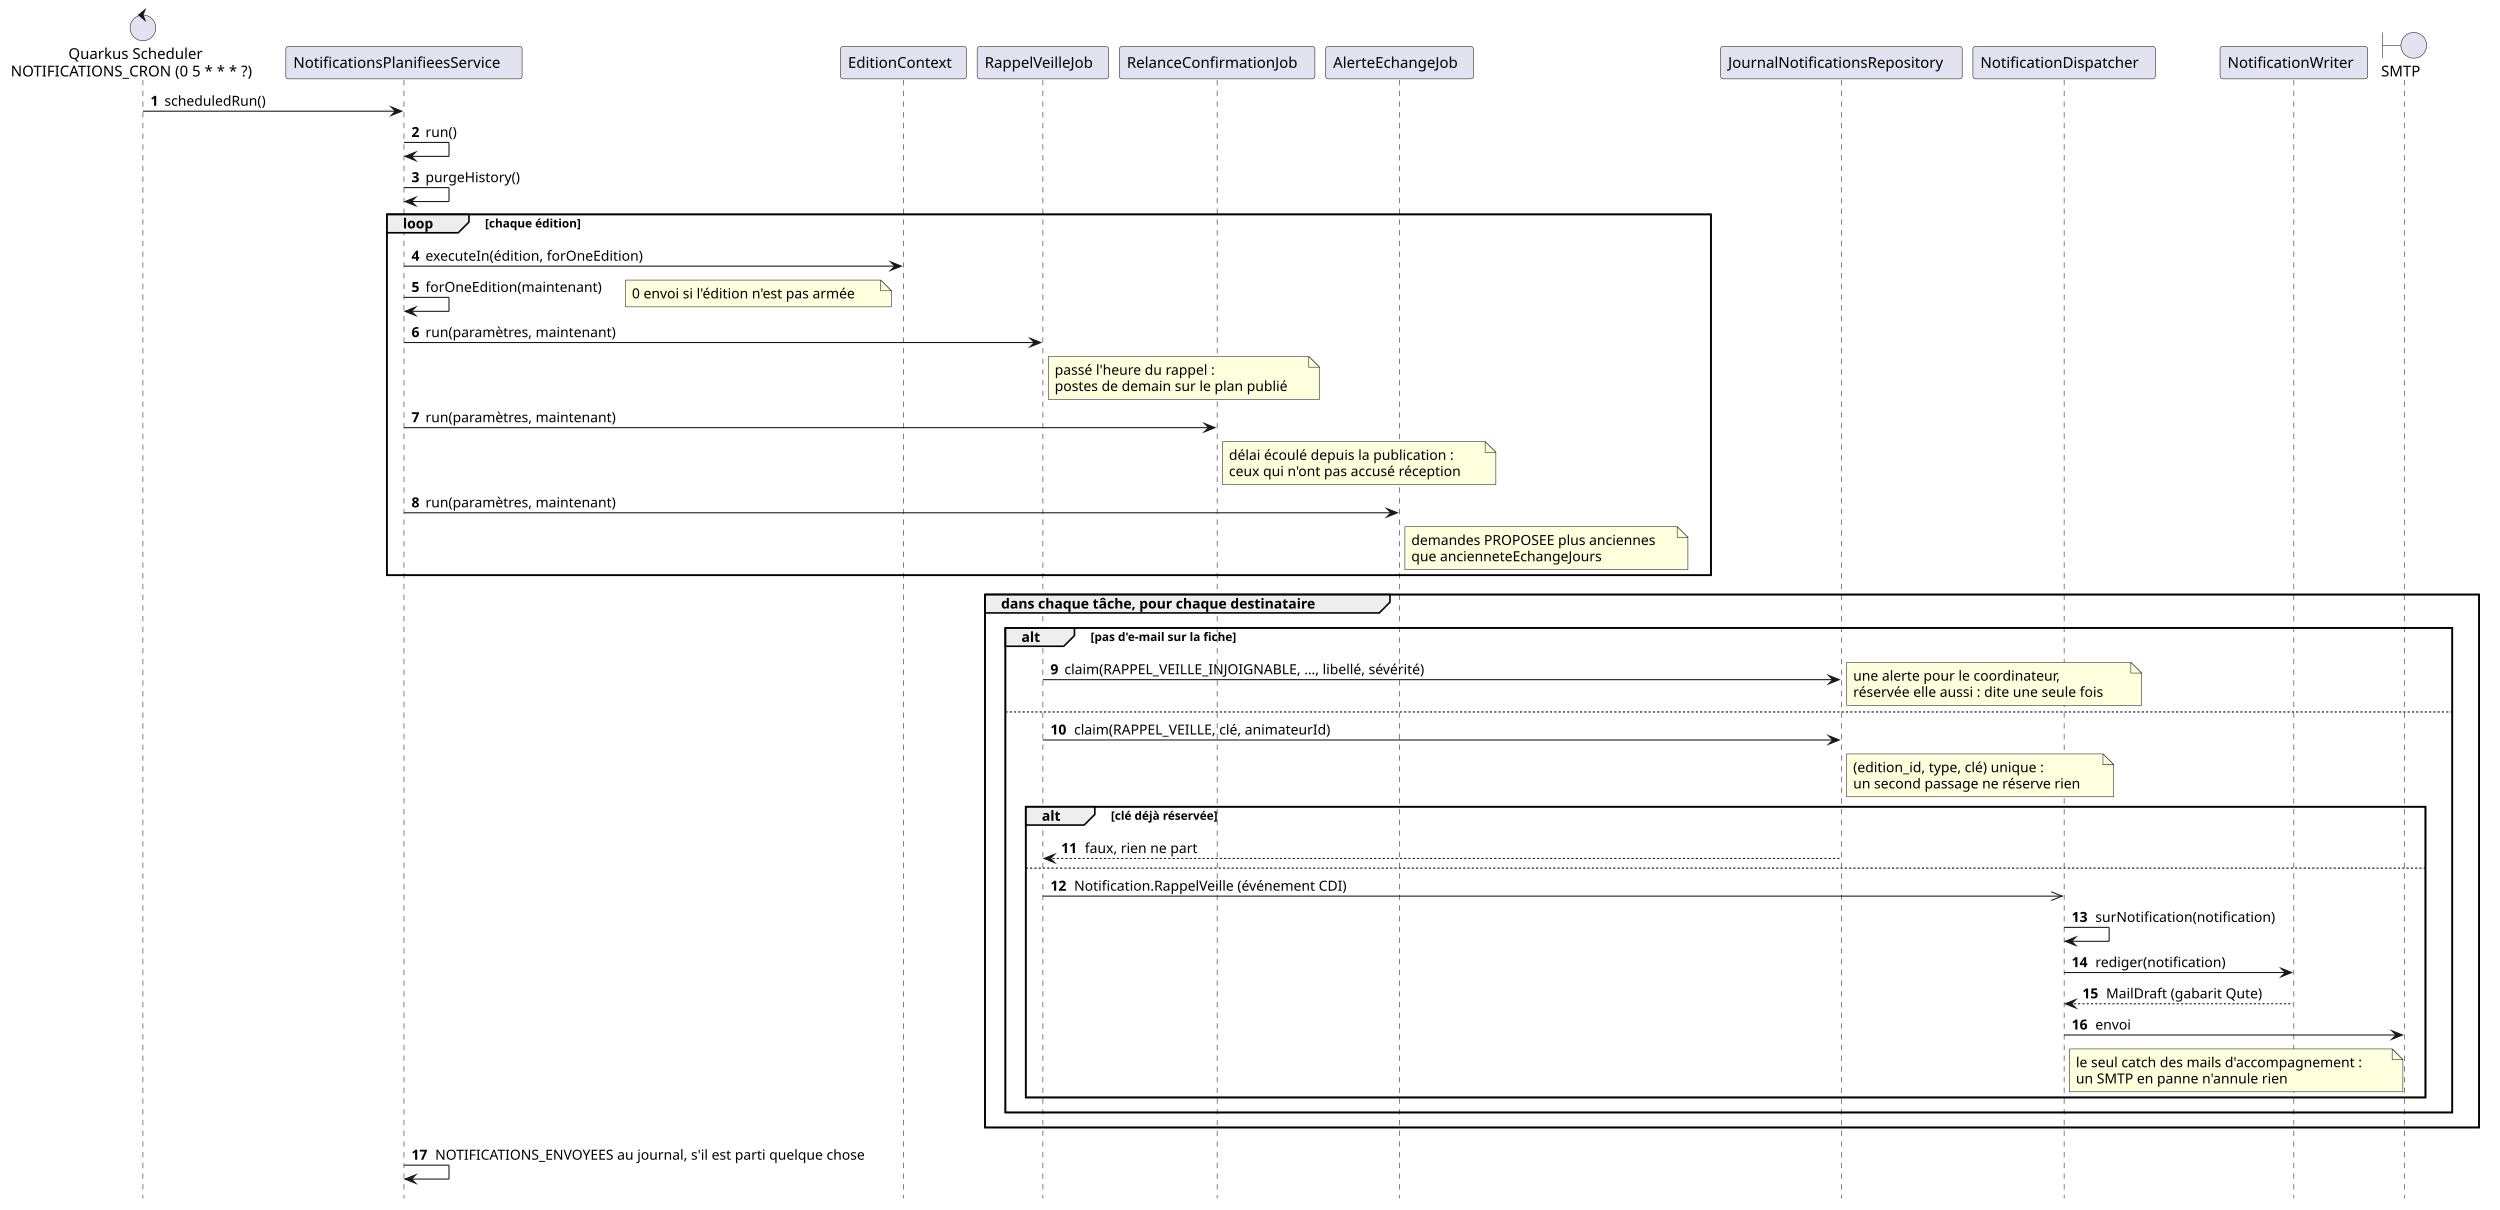
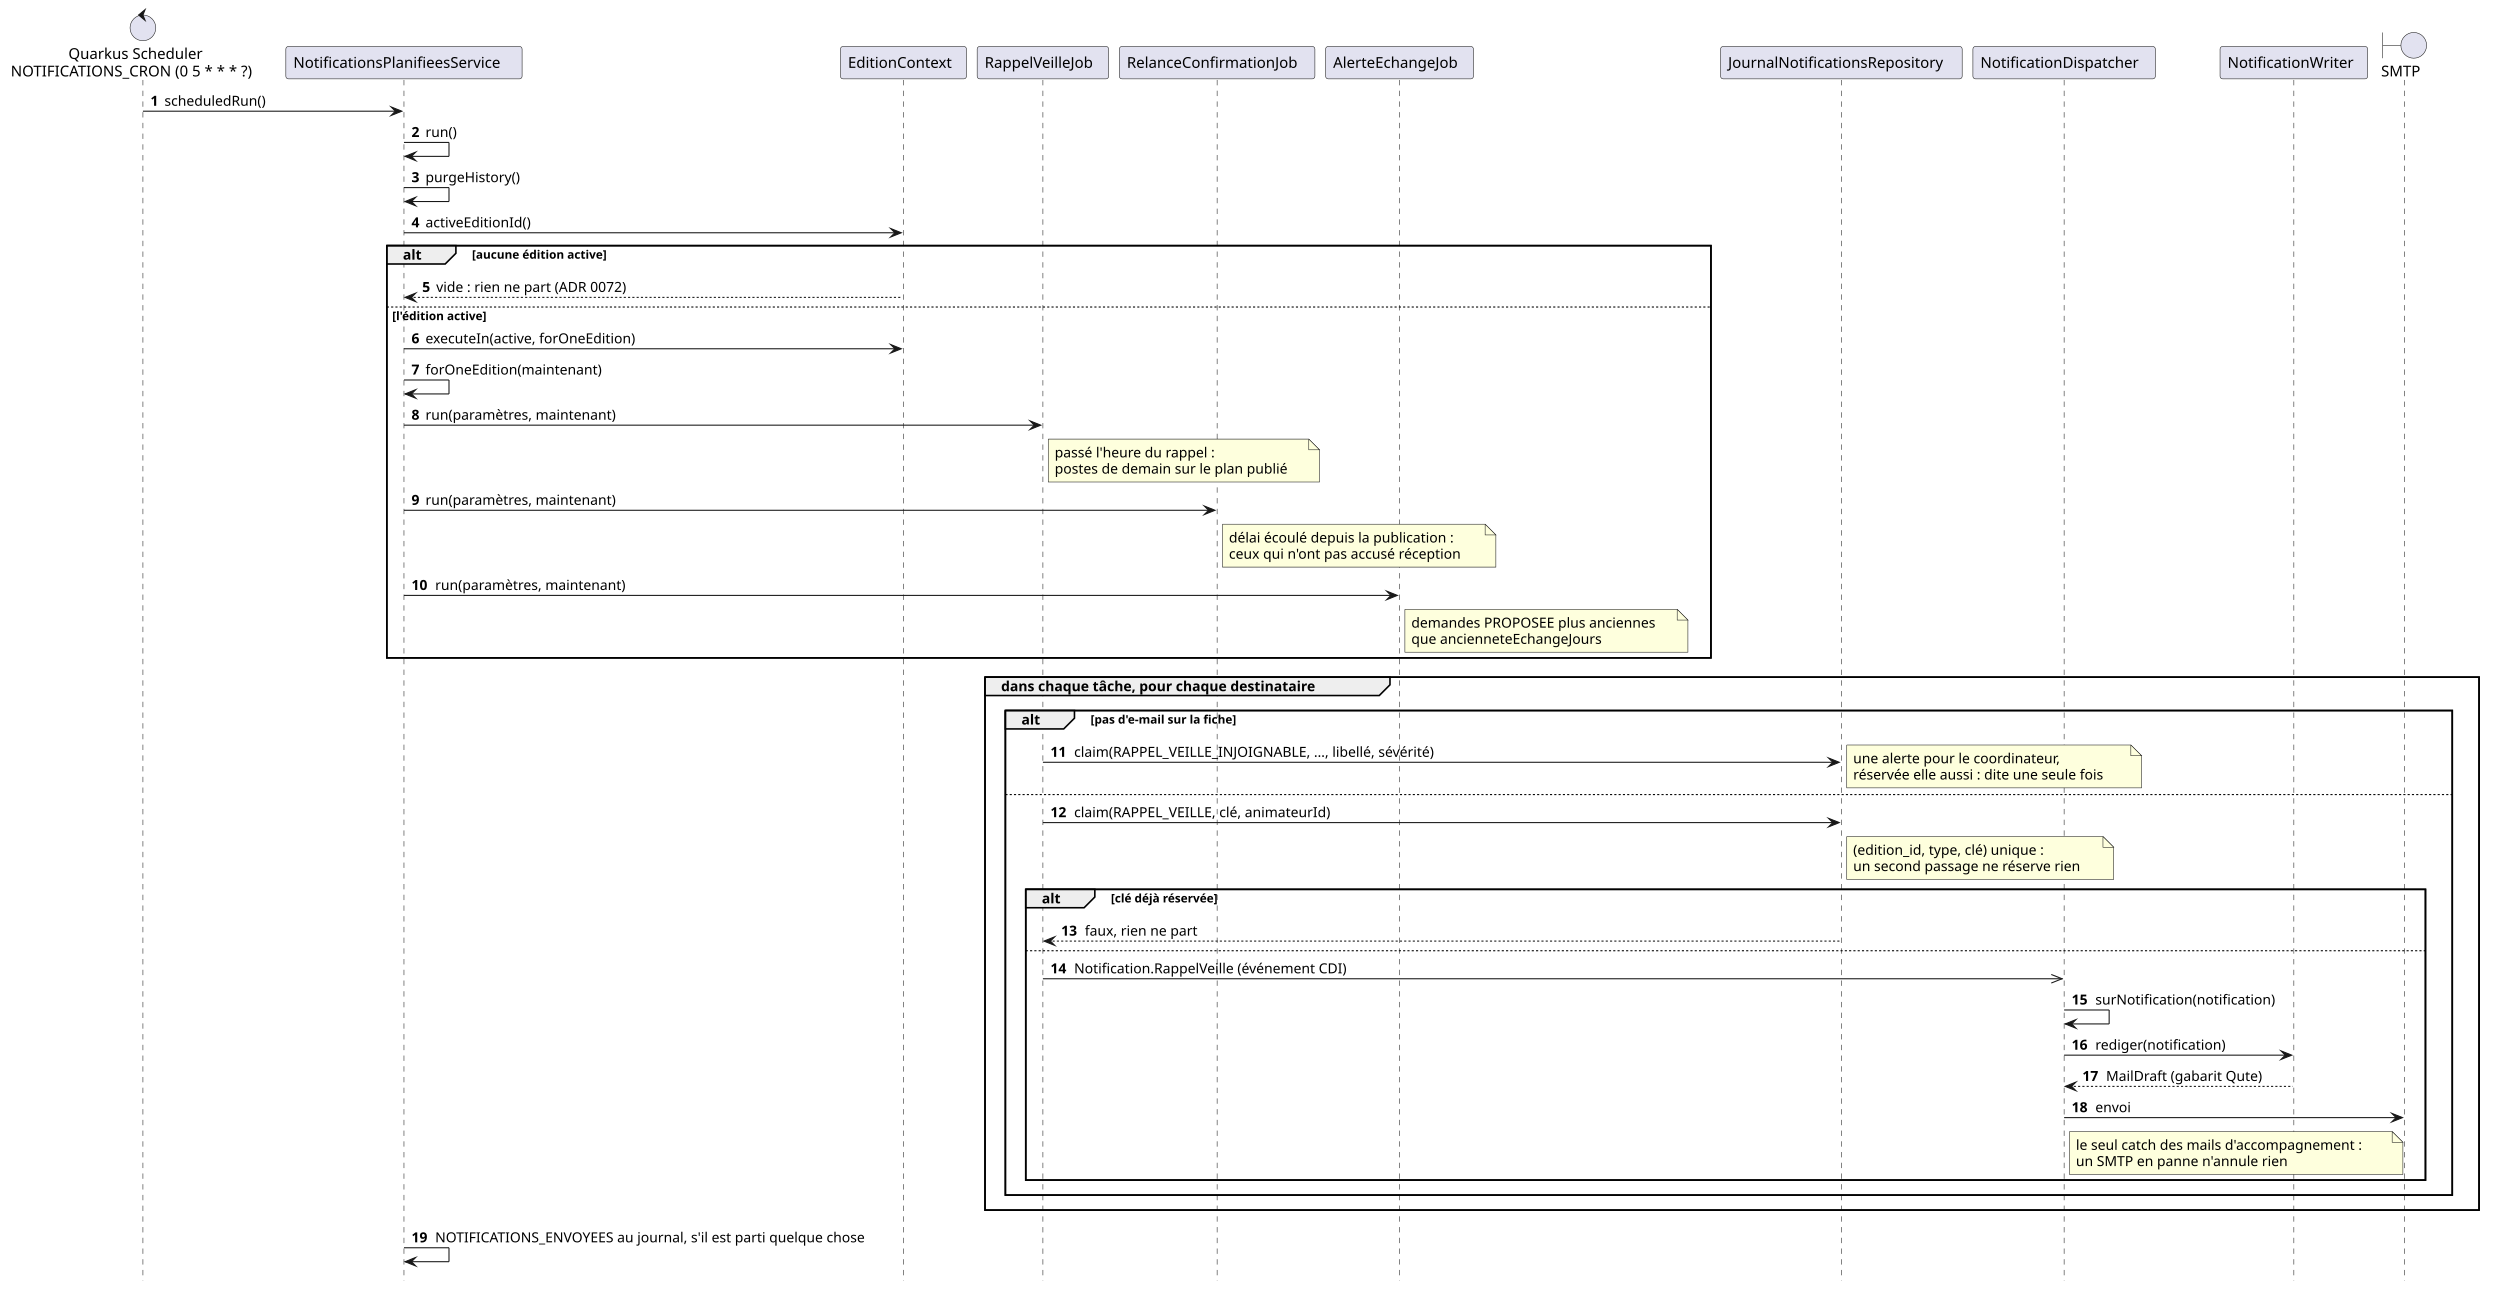
- <svg xmlns="http://www.w3.org/2000/svg" version="1.1" data-diagram-type="SEQUENCE" style="width:2332px;height:1128px;background:#FFFFFF;" width="2332px" height="1128px" viewBox="0 0 2332 1128" zoomAndPan="magnify" preserveAspectRatio="none" contentStyleType="text/css">
+ <svg xmlns="http://www.w3.org/2000/svg" version="1.1" data-diagram-type="SEQUENCE" style="width:2332px;height:1205px;background:#FFFFFF;" width="2332px" height="1205px" viewBox="0 0 2332 1205" zoomAndPan="magnify" preserveAspectRatio="none" contentStyleType="text/css">
  <defs />
  <g font-family="sans-serif" lengthAdjust="spacing">
-     <rect x="360.82" y="199.992" width="1235.142" height="336.594" fill="none" style="stroke:#000;stroke-width:1.5;" />
-     <rect x="918.82" y="554.586" width="1393.659" height="497.125" fill="none" style="stroke:#000;stroke-width:1.5;" />
-     <rect x="937.82" y="585.719" width="1349.659" height="451.992" fill="none" style="stroke:#000;stroke-width:1.5;" />
-     <rect x="956.82" y="752.516" width="1305.659" height="271.195" fill="none" style="stroke:#000;stroke-width:1.5;" />
-     <g>
-       <rect x="129.816" y="74.594" width="8" height="1043.25" fill="#000" fill-opacity="0" />
-       <line x1="133.316" y1="74.594" x2="133.316" y2="1117.844" style="stroke:#181818;stroke-width:0.5;stroke-dasharray:5,5;" />
-     </g>
-     <g>
-       <rect x="373.32" y="74.594" width="8" height="1043.25" fill="#000" fill-opacity="0" />
-       <line x1="376.82" y1="74.594" x2="376.82" y2="1117.844" style="stroke:#181818;stroke-width:0.5;stroke-dasharray:5,5;" />
-     </g>
-     <g>
-       <rect x="839.236" y="74.594" width="8" height="1043.25" fill="#000" fill-opacity="0" />
-       <line x1="842.736" y1="74.594" x2="842.736" y2="1117.844" style="stroke:#181818;stroke-width:0.5;stroke-dasharray:5,5;" />
-     </g>
-     <g>
-       <rect x="969.32" y="74.594" width="8" height="1043.25" fill="#000" fill-opacity="0" />
-       <line x1="972.82" y1="74.594" x2="972.82" y2="1117.844" style="stroke:#181818;stroke-width:0.5;stroke-dasharray:5,5;" />
-     </g>
-     <g>
-       <rect x="1131.836" y="74.594" width="8" height="1043.25" fill="#000" fill-opacity="0" />
-       <line x1="1135.336" y1="74.594" x2="1135.336" y2="1117.844" style="stroke:#181818;stroke-width:0.5;stroke-dasharray:5,5;" />
-     </g>
-     <g>
-       <rect x="1301.979" y="74.594" width="8" height="1043.25" fill="#000" fill-opacity="0" />
-       <line x1="1305.479" y1="74.594" x2="1305.479" y2="1117.844" style="stroke:#181818;stroke-width:0.5;stroke-dasharray:5,5;" />
-     </g>
-     <g>
-       <rect x="1714.142" y="74.594" width="8" height="1043.25" fill="#000" fill-opacity="0" />
-       <line x1="1717.642" y1="74.594" x2="1717.642" y2="1117.844" style="stroke:#181818;stroke-width:0.5;stroke-dasharray:5,5;" />
-     </g>
-     <g>
-       <rect x="1921.916" y="74.594" width="8" height="1043.25" fill="#000" fill-opacity="0" />
-       <line x1="1925.416" y1="74.594" x2="1925.416" y2="1117.844" style="stroke:#181818;stroke-width:0.5;stroke-dasharray:5,5;" />
-     </g>
-     <g>
-       <rect x="2136.205" y="74.594" width="8" height="1043.25" fill="#000" fill-opacity="0" />
-       <line x1="2139.705" y1="74.594" x2="2139.705" y2="1117.844" style="stroke:#181818;stroke-width:0.5;stroke-dasharray:5,5;" />
-     </g>
-     <g>
-       <rect x="2239.542" y="74.594" width="8" height="1043.25" fill="#000" fill-opacity="0" />
-       <line x1="2243.042" y1="74.594" x2="2243.042" y2="1117.844" style="stroke:#181818;stroke-width:0.5;stroke-dasharray:5,5;" />
+     <rect x="360.82" y="229.125" width="1235.142" height="384.531" fill="none" style="stroke:#000;stroke-width:1.5;" />
+     <rect x="918.82" y="631.656" width="1393.659" height="497.125" fill="none" style="stroke:#000;stroke-width:1.5;" />
+     <rect x="937.82" y="662.789" width="1349.659" height="451.992" fill="none" style="stroke:#000;stroke-width:1.5;" />
+     <rect x="956.82" y="829.586" width="1305.659" height="271.195" fill="none" style="stroke:#000;stroke-width:1.5;" />
+     <g>
+       <rect x="129.816" y="74.594" width="8" height="1120.32" fill="#000" fill-opacity="0" />
+       <line x1="133.316" y1="74.594" x2="133.316" y2="1194.914" style="stroke:#181818;stroke-width:0.5;stroke-dasharray:5,5;" />
+     </g>
+     <g>
+       <rect x="373.32" y="74.594" width="8" height="1120.32" fill="#000" fill-opacity="0" />
+       <line x1="376.82" y1="74.594" x2="376.82" y2="1194.914" style="stroke:#181818;stroke-width:0.5;stroke-dasharray:5,5;" />
+     </g>
+     <g>
+       <rect x="839.236" y="74.594" width="8" height="1120.32" fill="#000" fill-opacity="0" />
+       <line x1="842.736" y1="74.594" x2="842.736" y2="1194.914" style="stroke:#181818;stroke-width:0.5;stroke-dasharray:5,5;" />
+     </g>
+     <g>
+       <rect x="969.32" y="74.594" width="8" height="1120.32" fill="#000" fill-opacity="0" />
+       <line x1="972.82" y1="74.594" x2="972.82" y2="1194.914" style="stroke:#181818;stroke-width:0.5;stroke-dasharray:5,5;" />
+     </g>
+     <g>
+       <rect x="1131.836" y="74.594" width="8" height="1120.32" fill="#000" fill-opacity="0" />
+       <line x1="1135.336" y1="74.594" x2="1135.336" y2="1194.914" style="stroke:#181818;stroke-width:0.5;stroke-dasharray:5,5;" />
+     </g>
+     <g>
+       <rect x="1301.979" y="74.594" width="8" height="1120.32" fill="#000" fill-opacity="0" />
+       <line x1="1305.479" y1="74.594" x2="1305.479" y2="1194.914" style="stroke:#181818;stroke-width:0.5;stroke-dasharray:5,5;" />
+     </g>
+     <g>
+       <rect x="1714.142" y="74.594" width="8" height="1120.32" fill="#000" fill-opacity="0" />
+       <line x1="1717.642" y1="74.594" x2="1717.642" y2="1194.914" style="stroke:#181818;stroke-width:0.5;stroke-dasharray:5,5;" />
+     </g>
+     <g>
+       <rect x="1921.916" y="74.594" width="8" height="1120.32" fill="#000" fill-opacity="0" />
+       <line x1="1925.416" y1="74.594" x2="1925.416" y2="1194.914" style="stroke:#181818;stroke-width:0.5;stroke-dasharray:5,5;" />
+     </g>
+     <g>
+       <rect x="2136.205" y="74.594" width="8" height="1120.32" fill="#000" fill-opacity="0" />
+       <line x1="2139.705" y1="74.594" x2="2139.705" y2="1194.914" style="stroke:#181818;stroke-width:0.5;stroke-dasharray:5,5;" />
+     </g>
+     <g>
+       <rect x="2239.542" y="74.594" width="8" height="1120.32" fill="#000" fill-opacity="0" />
+       <line x1="2243.042" y1="74.594" x2="2243.042" y2="1194.914" style="stroke:#181818;stroke-width:0.5;stroke-dasharray:5,5;" />
    </g>
    <text x="63.795" y="54.995" fill="#000" font-size="14" textLength="133.041">Quarkus Scheduler</text>
    <text x="10" y="71.292" fill="#000" font-size="14" textLength="240.632">NOTIFICATIONS_CRON (0 5 * * * ?)</text>
    <ellipse cx="133.316" cy="26" rx="12" ry="12" fill="#E2E2F0" style="stroke:#181818;stroke-width:0.5;" />
    <polygon points="129.316,14,135.316,9,133.316,14,135.316,19,129.316,14" fill="#181818" style="stroke:#181818;stroke-width:1;stroke-linejoin:miter;stroke-miterlimit:10;" />
    <rect x="266.632" y="43.297" width="220.377" height="30.297" fill="#E2E2F0" style="stroke:#181818;stroke-width:0.5;" rx="2.5" ry="2.5" />
    <text x="273.632" y="63.292" fill="#000" font-size="14" textLength="206.377">NotificationsPlanifieesService</text>
    <rect x="783.971" y="43.297" width="117.53" height="30.297" fill="#E2E2F0" style="stroke:#181818;stroke-width:0.5;" rx="2.5" ry="2.5" />
    <text x="790.971" y="63.292" fill="#000" font-size="14" textLength="103.53">EditionContext</text>
    <rect x="911.501" y="43.297" width="122.637" height="30.297" fill="#E2E2F0" style="stroke:#181818;stroke-width:0.5;" rx="2.5" ry="2.5" />
    <text x="918.501" y="63.292" fill="#000" font-size="14" textLength="108.637">RappelVeilleJob</text>
    <rect x="1044.138" y="43.297" width="182.396" height="30.297" fill="#E2E2F0" style="stroke:#181818;stroke-width:0.5;" rx="2.5" ry="2.5" />
    <text x="1051.138" y="63.292" fill="#000" font-size="14" textLength="168.396">RelanceConfirmationJob</text>
    <rect x="1236.535" y="43.297" width="137.888" height="30.297" fill="#E2E2F0" style="stroke:#181818;stroke-width:0.5;" rx="2.5" ry="2.5" />
    <text x="1243.535" y="63.292" fill="#000" font-size="14" textLength="123.888">AlerteEchangeJob</text>
    <rect x="1604.962" y="43.297" width="225.36" height="30.297" fill="#E2E2F0" style="stroke:#181818;stroke-width:0.5;" rx="2.5" ry="2.5" />
    <text x="1611.962" y="63.292" fill="#000" font-size="14" textLength="211.36">JournalNotificationsRepository</text>
    <rect x="1840.322" y="43.297" width="170.188" height="30.297" fill="#E2E2F0" style="stroke:#181818;stroke-width:0.5;" rx="2.5" ry="2.5" />
    <text x="1847.322" y="63.292" fill="#000" font-size="14" textLength="156.188">NotificationDispatcher</text>
    <rect x="2070.867" y="43.297" width="137.676" height="30.297" fill="#E2E2F0" style="stroke:#181818;stroke-width:0.5;" rx="2.5" ry="2.5" />
    <text x="2077.867" y="63.292" fill="#000" font-size="14" textLength="123.676">NotificationWriter</text>
    <text x="2221.063" y="71.292" fill="#000" font-size="14" textLength="37.96">SMTP</text>
    <path d="M2222.542,30.297 L2222.542,54.297 M2222.542,42.297 L2239.542,42.297" style="stroke:#181818;stroke-width:0.5;" fill="none" />
    <ellipse cx="2251.542" cy="42.297" rx="12" ry="12" fill="#E2E2F0" style="stroke:#181818;stroke-width:0.5;" />
    <polygon points="364.82,99.727,374.82,103.727,364.82,107.727,368.82,103.727" fill="#181818" style="stroke:#181818;stroke-width:1;stroke-linejoin:miter;stroke-miterlimit:10;" />
    <line x1="133.316" y1="103.727" x2="370.82" y2="103.727" style="stroke:#181818;stroke-width:1;" />
    <text x="140.316" y="98.661" fill="#000" font-size="13" font-weight="700">1</text>
    <text x="153.361" y="98.661" fill="#000" font-size="13" textLength="102.166">scheduledRun()</text>
    <line x1="376.82" y1="132.859" x2="418.82" y2="132.859" style="stroke:#181818;stroke-width:1;" />
    <line x1="418.82" y1="132.859" x2="418.82" y2="145.859" style="stroke:#181818;stroke-width:1;" />
    <line x1="377.82" y1="145.859" x2="418.82" y2="145.859" style="stroke:#181818;stroke-width:1;" />
    <polygon points="387.82,141.859,377.82,145.859,387.82,149.859,383.82,145.859" fill="#181818" style="stroke:#181818;stroke-width:1;stroke-linejoin:miter;stroke-miterlimit:10;" />
    <text x="383.82" y="127.793" fill="#000" font-size="13" font-weight="700">2</text>
    <text x="396.866" y="127.793" fill="#000" font-size="13" textLength="31.967">run()</text>
    <line x1="376.82" y1="174.992" x2="418.82" y2="174.992" style="stroke:#181818;stroke-width:1;" />
    <line x1="418.82" y1="174.992" x2="418.82" y2="187.992" style="stroke:#181818;stroke-width:1;" />
    <line x1="377.82" y1="187.992" x2="418.82" y2="187.992" style="stroke:#181818;stroke-width:1;" />
    <polygon points="387.82,183.992,377.82,187.992,387.82,191.992,383.82,187.992" fill="#181818" style="stroke:#181818;stroke-width:1;stroke-linejoin:miter;stroke-miterlimit:10;" />
    <text x="383.82" y="169.926" fill="#000" font-size="13" font-weight="700">3</text>
    <text x="396.866" y="169.926" fill="#000" font-size="13" textLength="94.479">purgeHistory()</text>
-     <path d="M360.82,199.992 L437.444,199.992 L437.444,207.125 L427.444,217.125 L360.82,217.125 L360.82,199.992" style="stroke:#000;stroke-width:1.5;" fill="#EEE" />
-     <rect x="360.82" y="199.992" width="1235.142" height="336.594" fill="none" style="stroke:#000;stroke-width:1.5;" />
-     <text x="375.82" y="213.059" fill="#000" font-size="13" textLength="31.624" font-weight="700">loop</text>
-     <text x="452.444" y="212.203" fill="#000" font-size="11" textLength="102.346" font-weight="700">[chaque édition]</text>
-     <polygon points="830.736,244.258,840.736,248.258,830.736,252.258,834.736,248.258" fill="#181818" style="stroke:#181818;stroke-width:1;stroke-linejoin:miter;stroke-miterlimit:10;" />
-     <line x1="376.82" y1="248.258" x2="836.736" y2="248.258" style="stroke:#181818;stroke-width:1;" />
-     <text x="383.82" y="243.192" fill="#000" font-size="13" font-weight="700">4</text>
-     <text x="396.866" y="243.192" fill="#000" font-size="13" textLength="216.741">executeIn(édition, forOneEdition)</text>
-     <line x1="376.82" y1="277.391" x2="418.82" y2="277.391" style="stroke:#181818;stroke-width:1;" />
-     <line x1="418.82" y1="277.391" x2="418.82" y2="290.391" style="stroke:#181818;stroke-width:1;" />
-     <line x1="377.82" y1="290.391" x2="418.82" y2="290.391" style="stroke:#181818;stroke-width:1;" />
-     <polygon points="387.82,286.391,377.82,290.391,387.82,294.391,383.82,290.391" fill="#181818" style="stroke:#181818;stroke-width:1;stroke-linejoin:miter;stroke-miterlimit:10;" />
-     <text x="383.82" y="272.325" fill="#000" font-size="13" font-weight="700">5</text>
-     <text x="396.866" y="272.325" fill="#000" font-size="13" textLength="174.586">forOneEdition(maintenant)</text>
-     <path d="M583.452,261.258 L583.452,286.258 L831.452,286.258 L831.452,271.258 L821.452,261.258 L583.452,261.258" style="stroke:#181818;stroke-width:0.5;" fill="#FEFFDD" />
-     <path d="M821.452,261.258 L821.452,271.258 L831.452,271.258 L821.452,261.258" style="stroke:#181818;stroke-width:0.5;" fill="#FEFFDD" />
-     <text x="589.452" y="278.325" fill="#000" font-size="13" textLength="227.538">0 envoi si l'édition n'est pas armée</text>
-     <polygon points="960.82,315.523,970.82,319.523,960.82,323.523,964.82,319.523" fill="#181818" style="stroke:#181818;stroke-width:1;stroke-linejoin:miter;stroke-miterlimit:10;" />
-     <line x1="376.82" y1="319.523" x2="966.82" y2="319.523" style="stroke:#181818;stroke-width:1;" />
-     <text x="383.82" y="314.458" fill="#000" font-size="13" font-weight="700">6</text>
-     <text x="396.866" y="314.458" fill="#000" font-size="13" textLength="190.753">run(paramètres, maintenant)</text>
-     <path d="M977.82,332.523 L977.82,372.523 L1230.82,372.523 L1230.82,342.523 L1220.82,332.523 L977.82,332.523" style="stroke:#181818;stroke-width:0.5;" fill="#FEFFDD" />
-     <path d="M1220.82,332.523 L1220.82,342.523 L1230.82,342.523 L1220.82,332.523" style="stroke:#181818;stroke-width:0.5;" fill="#FEFFDD" />
-     <text x="983.82" y="349.59" fill="#000" font-size="13" textLength="161.592">passé l'heure du rappel :</text>
-     <text x="983.82" y="364.723" fill="#000" font-size="13" textLength="232.623">postes de demain sur le plan publié</text>
-     <polygon points="1123.336,394.922,1133.336,398.922,1123.336,402.922,1127.336,398.922" fill="#181818" style="stroke:#181818;stroke-width:1;stroke-linejoin:miter;stroke-miterlimit:10;" />
-     <line x1="376.82" y1="398.922" x2="1129.336" y2="398.922" style="stroke:#181818;stroke-width:1;" />
-     <text x="383.82" y="393.856" fill="#000" font-size="13" font-weight="700">7</text>
-     <text x="396.866" y="393.856" fill="#000" font-size="13" textLength="190.753">run(paramètres, maintenant)</text>
-     <path d="M1140.336,411.922 L1140.336,451.922 L1395.336,451.922 L1395.336,421.922 L1385.336,411.922 L1140.336,411.922" style="stroke:#181818;stroke-width:0.5;" fill="#FEFFDD" />
-     <path d="M1385.336,411.922 L1385.336,421.922 L1395.336,421.922 L1385.336,411.922" style="stroke:#181818;stroke-width:0.5;" fill="#FEFFDD" />
-     <text x="1146.336" y="428.989" fill="#000" font-size="13" textLength="226.116">délai écoulé depuis la publication :</text>
-     <text x="1146.336" y="444.122" fill="#000" font-size="13" textLength="234.851">ceux qui n'ont pas accusé réception</text>
-     <polygon points="1293.479,474.32,1303.479,478.32,1293.479,482.32,1297.479,478.32" fill="#181818" style="stroke:#181818;stroke-width:1;stroke-linejoin:miter;stroke-miterlimit:10;" />
-     <line x1="376.82" y1="478.32" x2="1299.479" y2="478.32" style="stroke:#181818;stroke-width:1;" />
-     <text x="383.82" y="473.254" fill="#000" font-size="13" font-weight="700">8</text>
-     <text x="396.866" y="473.254" fill="#000" font-size="13" textLength="190.753">run(paramètres, maintenant)</text>
-     <path d="M1310.479,491.32 L1310.479,531.32 L1574.479,531.32 L1574.479,501.32 L1564.479,491.32 L1310.479,491.32" style="stroke:#181818;stroke-width:0.5;" fill="#FEFFDD" />
-     <path d="M1564.479,491.32 L1564.479,501.32 L1574.479,501.32 L1564.479,491.32" style="stroke:#181818;stroke-width:0.5;" fill="#FEFFDD" />
-     <text x="1316.479" y="508.387" fill="#000" font-size="13" textLength="243.483">demandes PROPOSEE plus anciennes</text>
-     <text x="1316.479" y="523.52" fill="#000" font-size="13" textLength="189.357">que ancienneteEchangeJours</text>
-     <path d="M918.82,554.586 L1296.577,554.586 L1296.577,561.719 L1286.577,571.719 L918.82,571.719 L918.82,554.586" style="stroke:#000;stroke-width:1.5;" fill="#EEE" />
-     <rect x="918.82" y="554.586" width="1393.659" height="497.125" fill="none" style="stroke:#000;stroke-width:1.5;" />
-     <text x="933.82" y="567.653" fill="#000" font-size="13" textLength="332.757" font-weight="700">dans chaque tâche, pour chaque destinataire</text>
-     <path d="M937.82,585.719 L1002.263,585.719 L1002.263,592.852 L992.263,602.852 L937.82,602.852 L937.82,585.719" style="stroke:#000;stroke-width:1.5;" fill="#EEE" />
-     <rect x="937.82" y="585.719" width="1349.659" height="451.992" fill="none" style="stroke:#000;stroke-width:1.5;" />
-     <text x="952.82" y="598.786" fill="#000" font-size="13" textLength="19.443" font-weight="700">alt</text>
-     <text x="1017.263" y="597.929" fill="#000" font-size="11" textLength="158.275" font-weight="700">[pas d'e-mail sur la fiche]</text>
-     <polygon points="1705.642,629.984,1715.642,633.984,1705.642,637.984,1709.642,633.984" fill="#181818" style="stroke:#181818;stroke-width:1;stroke-linejoin:miter;stroke-miterlimit:10;" />
-     <line x1="972.82" y1="633.984" x2="1711.642" y2="633.984" style="stroke:#181818;stroke-width:1;" />
-     <text x="979.82" y="628.918" fill="#000" font-size="13" font-weight="700">9</text>
-     <text x="992.865" y="628.918" fill="#000" font-size="13" textLength="364.375">claim(RAPPEL_VEILLE_INJOIGNABLE, …, libellé, sévérité)</text>
-     <path d="M1722.642,617.852 L1722.642,657.852 L1997.642,657.852 L1997.642,627.852 L1987.642,617.852 L1722.642,617.852" style="stroke:#181818;stroke-width:0.5;" fill="#FEFFDD" />
-     <path d="M1987.642,617.852 L1987.642,627.852 L1997.642,627.852 L1987.642,617.852" style="stroke:#181818;stroke-width:0.5;" fill="#FEFFDD" />
-     <text x="1728.642" y="634.918" fill="#000" font-size="13" textLength="207.702">une alerte pour le coordinateur,</text>
-     <text x="1728.642" y="650.051" fill="#000" font-size="13" textLength="254.008">réservée elle aussi : dite une seule fois</text>
-     <line x1="937.82" y1="664.117" x2="2287.479" y2="664.117" style="stroke:#000;stroke-width:1;stroke-dasharray:2,2;" />
-     <polygon points="1705.642,686.25,1715.642,690.25,1705.642,694.25,1709.642,690.25" fill="#181818" style="stroke:#181818;stroke-width:1;stroke-linejoin:miter;stroke-miterlimit:10;" />
-     <line x1="972.82" y1="690.25" x2="1711.642" y2="690.25" style="stroke:#181818;stroke-width:1;" />
-     <text x="979.82" y="685.184" fill="#000" font-size="13" textLength="18.091" font-weight="700">10</text>
-     <text x="1001.911" y="685.184" fill="#000" font-size="13" textLength="258.845">claim(RAPPEL_VEILLE, clé, animateurId)</text>
-     <path d="M1722.642,703.25 L1722.642,743.25 L1971.642,743.25 L1971.642,713.25 L1961.642,703.25 L1722.642,703.25" style="stroke:#181818;stroke-width:0.5;" fill="#FEFFDD" />
-     <path d="M1961.642,703.25 L1961.642,713.25 L1971.642,713.25 L1961.642,703.25" style="stroke:#181818;stroke-width:0.5;" fill="#FEFFDD" />
-     <text x="1728.642" y="720.317" fill="#000" font-size="13" textLength="194.822">(edition_id, type, clé) unique :</text>
-     <text x="1728.642" y="735.45" fill="#000" font-size="13" textLength="228.065">un second passage ne réserve rien</text>
-     <path d="M956.82,752.516 L1021.263,752.516 L1021.263,759.648 L1011.263,769.648 L956.82,769.648 L956.82,752.516" style="stroke:#000;stroke-width:1.5;" fill="#EEE" />
-     <rect x="956.82" y="752.516" width="1305.659" height="271.195" fill="none" style="stroke:#000;stroke-width:1.5;" />
-     <text x="971.82" y="765.583" fill="#000" font-size="13" textLength="19.443" font-weight="700">alt</text>
-     <text x="1036.263" y="764.726" fill="#000" font-size="11" textLength="116.402" font-weight="700">[clé déjà réservée]</text>
-     <polygon points="983.82,796.781,973.82,800.781,983.82,804.781,979.82,800.781" fill="#181818" style="stroke:#181818;stroke-width:1;stroke-linejoin:miter;stroke-miterlimit:10;" />
-     <line x1="977.82" y1="800.781" x2="1716.642" y2="800.781" style="stroke:#181818;stroke-width:1;stroke-dasharray:2,2;" />
-     <text x="989.82" y="795.715" fill="#000" font-size="13" textLength="18.091" font-weight="700">11</text>
-     <text x="1011.911" y="795.715" fill="#000" font-size="13" textLength="113.096">faux, rien ne part</text>
-     <line x1="956.82" y1="809.781" x2="2262.479" y2="809.781" style="stroke:#000;stroke-width:1;stroke-dasharray:2,2;" />
-     <line x1="1923.416" y1="835.914" x2="1913.416" y2="831.914" style="stroke:#181818;stroke-width:1;" />
-     <line x1="1923.416" y1="835.914" x2="1913.416" y2="839.914" style="stroke:#181818;stroke-width:1;" />
-     <line x1="972.82" y1="835.914" x2="1924.416" y2="835.914" style="stroke:#181818;stroke-width:1;" />
-     <text x="979.82" y="830.848" fill="#000" font-size="13" textLength="18.091" font-weight="700">12</text>
-     <text x="1001.911" y="830.848" fill="#000" font-size="13" textLength="274.815">Notification.RappelVeille (événement CDI)</text>
-     <line x1="1925.416" y1="865.047" x2="1967.416" y2="865.047" style="stroke:#181818;stroke-width:1;" />
-     <line x1="1967.416" y1="865.047" x2="1967.416" y2="878.047" style="stroke:#181818;stroke-width:1;" />
-     <line x1="1926.416" y1="878.047" x2="1967.416" y2="878.047" style="stroke:#181818;stroke-width:1;" />
-     <polygon points="1936.416,874.047,1926.416,878.047,1936.416,882.047,1932.416,878.047" fill="#181818" style="stroke:#181818;stroke-width:1;stroke-linejoin:miter;stroke-miterlimit:10;" />
-     <text x="1932.416" y="859.981" fill="#000" font-size="13" textLength="18.091" font-weight="700">13</text>
-     <text x="1954.507" y="859.981" fill="#000" font-size="13" textLength="178.198">surNotification(notification)</text>
-     <polygon points="2127.705,903.18,2137.705,907.18,2127.705,911.18,2131.705,907.18" fill="#181818" style="stroke:#181818;stroke-width:1;stroke-linejoin:miter;stroke-miterlimit:10;" />
-     <line x1="1925.416" y1="907.18" x2="2133.705" y2="907.18" style="stroke:#181818;stroke-width:1;" />
-     <text x="1932.416" y="902.114" fill="#000" font-size="13" textLength="18.091" font-weight="700">14</text>
-     <text x="1954.507" y="902.114" fill="#000" font-size="13" textLength="130.051">rediger(notification)</text>
-     <polygon points="1936.416,932.313,1926.416,936.313,1936.416,940.313,1932.416,936.313" fill="#181818" style="stroke:#181818;stroke-width:1;stroke-linejoin:miter;stroke-miterlimit:10;" />
-     <line x1="1930.416" y1="936.313" x2="2138.705" y2="936.313" style="stroke:#181818;stroke-width:1;stroke-dasharray:2,2;" />
-     <text x="1942.416" y="931.247" fill="#000" font-size="13" textLength="18.091" font-weight="700">15</text>
-     <text x="1964.507" y="931.247" fill="#000" font-size="13" textLength="155.867">MailDraft (gabarit Qute)</text>
-     <polygon points="2231.042,961.445,2241.042,965.445,2231.042,969.445,2235.042,965.445" fill="#181818" style="stroke:#181818;stroke-width:1;stroke-linejoin:miter;stroke-miterlimit:10;" />
-     <line x1="1925.416" y1="965.445" x2="2237.042" y2="965.445" style="stroke:#181818;stroke-width:1;" />
-     <text x="1932.416" y="960.379" fill="#000" font-size="13" textLength="18.091" font-weight="700">16</text>
-     <text x="1954.507" y="960.379" fill="#000" font-size="13" textLength="35.496">envoi</text>
-     <path d="M1930.416,978.445 L1930.416,1018.445 L2241.416,1018.445 L2241.416,988.445 L2231.416,978.445 L1930.416,978.445" style="stroke:#181818;stroke-width:0.5;" fill="#FEFFDD" />
-     <path d="M2231.416,978.445 L2231.416,988.445 L2241.416,988.445 L2231.416,978.445" style="stroke:#181818;stroke-width:0.5;" fill="#FEFFDD" />
-     <text x="1936.416" y="995.512" fill="#000" font-size="13" textLength="290.063">le seul catch des mails d'accompagnement :</text>
-     <text x="1936.416" y="1010.645" fill="#000" font-size="13" textLength="210.622">un SMTP en panne n'annule rien</text>
-     <line x1="376.82" y1="1086.844" x2="418.82" y2="1086.844" style="stroke:#181818;stroke-width:1;" />
-     <line x1="418.82" y1="1086.844" x2="418.82" y2="1099.844" style="stroke:#181818;stroke-width:1;" />
-     <line x1="377.82" y1="1099.844" x2="418.82" y2="1099.844" style="stroke:#181818;stroke-width:1;" />
-     <polygon points="387.82,1095.844,377.82,1099.844,387.82,1103.844,383.82,1099.844" fill="#181818" style="stroke:#181818;stroke-width:1;stroke-linejoin:miter;stroke-miterlimit:10;" />
-     <text x="383.82" y="1081.778" fill="#000" font-size="13" textLength="18.091" font-weight="700">17</text>
-     <text x="405.911" y="1081.778" fill="#000" font-size="13" textLength="429.825">NOTIFICATIONS_ENVOYEES au journal, s'il est parti quelque chose</text>
+     <polygon points="830.736,213.125,840.736,217.125,830.736,221.125,834.736,217.125" fill="#181818" style="stroke:#181818;stroke-width:1;stroke-linejoin:miter;stroke-miterlimit:10;" />
+     <line x1="376.82" y1="217.125" x2="836.736" y2="217.125" style="stroke:#181818;stroke-width:1;" />
+     <text x="383.82" y="212.059" fill="#000" font-size="13" font-weight="700">4</text>
+     <text x="396.866" y="212.059" fill="#000" font-size="13" textLength="106.723">activeEditionId()</text>
+     <path d="M360.82,229.125 L425.263,229.125 L425.263,236.258 L415.263,246.258 L360.82,246.258 L360.82,229.125" style="stroke:#000;stroke-width:1.5;" fill="#EEE" />
+     <rect x="360.82" y="229.125" width="1235.142" height="384.531" fill="none" style="stroke:#000;stroke-width:1.5;" />
+     <text x="375.82" y="242.192" fill="#000" font-size="13" textLength="19.443" font-weight="700">alt</text>
+     <text x="440.263" y="241.335" fill="#000" font-size="11" textLength="143.736" font-weight="700">[aucune édition active]</text>
+     <polygon points="387.82,273.391,377.82,277.391,387.82,281.391,383.82,277.391" fill="#181818" style="stroke:#181818;stroke-width:1;stroke-linejoin:miter;stroke-miterlimit:10;" />
+     <line x1="381.82" y1="277.391" x2="841.736" y2="277.391" style="stroke:#181818;stroke-width:1;stroke-dasharray:2,2;" />
+     <text x="393.82" y="272.325" fill="#000" font-size="13" font-weight="700">5</text>
+     <text x="406.866" y="272.325" fill="#000" font-size="13" textLength="195.984">vide : rien ne part (ADR 0072)</text>
+     <line x1="360.82" y1="286.391" x2="1595.962" y2="286.391" style="stroke:#000;stroke-width:1;stroke-dasharray:2,2;" />
+     <text x="365.82" y="298.601" fill="#000" font-size="11" textLength="102.147" font-weight="700">[l'édition active]</text>
+     <polygon points="830.736,321.328,840.736,325.328,830.736,329.328,834.736,325.328" fill="#181818" style="stroke:#181818;stroke-width:1;stroke-linejoin:miter;stroke-miterlimit:10;" />
+     <line x1="376.82" y1="325.328" x2="836.736" y2="325.328" style="stroke:#181818;stroke-width:1;" />
+     <text x="383.82" y="320.262" fill="#000" font-size="13" font-weight="700">6</text>
+     <text x="396.866" y="320.262" fill="#000" font-size="13" textLength="211.491">executeIn(active, forOneEdition)</text>
+     <line x1="376.82" y1="354.461" x2="418.82" y2="354.461" style="stroke:#181818;stroke-width:1;" />
+     <line x1="418.82" y1="354.461" x2="418.82" y2="367.461" style="stroke:#181818;stroke-width:1;" />
+     <line x1="377.82" y1="367.461" x2="418.82" y2="367.461" style="stroke:#181818;stroke-width:1;" />
+     <polygon points="387.82,363.461,377.82,367.461,387.82,371.461,383.82,367.461" fill="#181818" style="stroke:#181818;stroke-width:1;stroke-linejoin:miter;stroke-miterlimit:10;" />
+     <text x="383.82" y="349.395" fill="#000" font-size="13" font-weight="700">7</text>
+     <text x="396.866" y="349.395" fill="#000" font-size="13" textLength="174.586">forOneEdition(maintenant)</text>
+     <polygon points="960.82,392.594,970.82,396.594,960.82,400.594,964.82,396.594" fill="#181818" style="stroke:#181818;stroke-width:1;stroke-linejoin:miter;stroke-miterlimit:10;" />
+     <line x1="376.82" y1="396.594" x2="966.82" y2="396.594" style="stroke:#181818;stroke-width:1;" />
+     <text x="383.82" y="391.528" fill="#000" font-size="13" font-weight="700">8</text>
+     <text x="396.866" y="391.528" fill="#000" font-size="13" textLength="190.753">run(paramètres, maintenant)</text>
+     <path d="M977.82,409.594 L977.82,449.594 L1230.82,449.594 L1230.82,419.594 L1220.82,409.594 L977.82,409.594" style="stroke:#181818;stroke-width:0.5;" fill="#FEFFDD" />
+     <path d="M1220.82,409.594 L1220.82,419.594 L1230.82,419.594 L1220.82,409.594" style="stroke:#181818;stroke-width:0.5;" fill="#FEFFDD" />
+     <text x="983.82" y="426.661" fill="#000" font-size="13" textLength="161.592">passé l'heure du rappel :</text>
+     <text x="983.82" y="441.793" fill="#000" font-size="13" textLength="232.623">postes de demain sur le plan publié</text>
+     <polygon points="1123.336,471.992,1133.336,475.992,1123.336,479.992,1127.336,475.992" fill="#181818" style="stroke:#181818;stroke-width:1;stroke-linejoin:miter;stroke-miterlimit:10;" />
+     <line x1="376.82" y1="475.992" x2="1129.336" y2="475.992" style="stroke:#181818;stroke-width:1;" />
+     <text x="383.82" y="470.926" fill="#000" font-size="13" font-weight="700">9</text>
+     <text x="396.866" y="470.926" fill="#000" font-size="13" textLength="190.753">run(paramètres, maintenant)</text>
+     <path d="M1140.336,488.992 L1140.336,528.992 L1395.336,528.992 L1395.336,498.992 L1385.336,488.992 L1140.336,488.992" style="stroke:#181818;stroke-width:0.5;" fill="#FEFFDD" />
+     <path d="M1385.336,488.992 L1385.336,498.992 L1395.336,498.992 L1385.336,488.992" style="stroke:#181818;stroke-width:0.5;" fill="#FEFFDD" />
+     <text x="1146.336" y="506.059" fill="#000" font-size="13" textLength="226.116">délai écoulé depuis la publication :</text>
+     <text x="1146.336" y="521.192" fill="#000" font-size="13" textLength="234.851">ceux qui n'ont pas accusé réception</text>
+     <polygon points="1293.479,551.391,1303.479,555.391,1293.479,559.391,1297.479,555.391" fill="#181818" style="stroke:#181818;stroke-width:1;stroke-linejoin:miter;stroke-miterlimit:10;" />
+     <line x1="376.82" y1="555.391" x2="1299.479" y2="555.391" style="stroke:#181818;stroke-width:1;" />
+     <text x="383.82" y="550.325" fill="#000" font-size="13" textLength="18.091" font-weight="700">10</text>
+     <text x="405.911" y="550.325" fill="#000" font-size="13" textLength="190.753">run(paramètres, maintenant)</text>
+     <path d="M1310.479,568.391 L1310.479,608.391 L1574.479,608.391 L1574.479,578.391 L1564.479,568.391 L1310.479,568.391" style="stroke:#181818;stroke-width:0.5;" fill="#FEFFDD" />
+     <path d="M1564.479,568.391 L1564.479,578.391 L1574.479,578.391 L1564.479,568.391" style="stroke:#181818;stroke-width:0.5;" fill="#FEFFDD" />
+     <text x="1316.479" y="585.458" fill="#000" font-size="13" textLength="243.483">demandes PROPOSEE plus anciennes</text>
+     <text x="1316.479" y="600.59" fill="#000" font-size="13" textLength="189.357">que ancienneteEchangeJours</text>
+     <path d="M918.82,631.656 L1296.577,631.656 L1296.577,638.789 L1286.577,648.789 L918.82,648.789 L918.82,631.656" style="stroke:#000;stroke-width:1.5;" fill="#EEE" />
+     <rect x="918.82" y="631.656" width="1393.659" height="497.125" fill="none" style="stroke:#000;stroke-width:1.5;" />
+     <text x="933.82" y="644.723" fill="#000" font-size="13" textLength="332.757" font-weight="700">dans chaque tâche, pour chaque destinataire</text>
+     <path d="M937.82,662.789 L1002.263,662.789 L1002.263,669.922 L992.263,679.922 L937.82,679.922 L937.82,662.789" style="stroke:#000;stroke-width:1.5;" fill="#EEE" />
+     <rect x="937.82" y="662.789" width="1349.659" height="451.992" fill="none" style="stroke:#000;stroke-width:1.5;" />
+     <text x="952.82" y="675.856" fill="#000" font-size="13" textLength="19.443" font-weight="700">alt</text>
+     <text x="1017.263" y="675" fill="#000" font-size="11" textLength="158.275" font-weight="700">[pas d'e-mail sur la fiche]</text>
+     <polygon points="1705.642,707.055,1715.642,711.055,1705.642,715.055,1709.642,711.055" fill="#181818" style="stroke:#181818;stroke-width:1;stroke-linejoin:miter;stroke-miterlimit:10;" />
+     <line x1="972.82" y1="711.055" x2="1711.642" y2="711.055" style="stroke:#181818;stroke-width:1;" />
+     <text x="979.82" y="705.989" fill="#000" font-size="13" textLength="18.091" font-weight="700">11</text>
+     <text x="1001.911" y="705.989" fill="#000" font-size="13" textLength="364.375">claim(RAPPEL_VEILLE_INJOIGNABLE, …, libellé, sévérité)</text>
+     <path d="M1722.642,694.922 L1722.642,734.922 L1997.642,734.922 L1997.642,704.922 L1987.642,694.922 L1722.642,694.922" style="stroke:#181818;stroke-width:0.5;" fill="#FEFFDD" />
+     <path d="M1987.642,694.922 L1987.642,704.922 L1997.642,704.922 L1987.642,694.922" style="stroke:#181818;stroke-width:0.5;" fill="#FEFFDD" />
+     <text x="1728.642" y="711.989" fill="#000" font-size="13" textLength="207.702">une alerte pour le coordinateur,</text>
+     <text x="1728.642" y="727.122" fill="#000" font-size="13" textLength="254.008">réservée elle aussi : dite une seule fois</text>
+     <line x1="937.82" y1="741.188" x2="2287.479" y2="741.188" style="stroke:#000;stroke-width:1;stroke-dasharray:2,2;" />
+     <polygon points="1705.642,763.32,1715.642,767.32,1705.642,771.32,1709.642,767.32" fill="#181818" style="stroke:#181818;stroke-width:1;stroke-linejoin:miter;stroke-miterlimit:10;" />
+     <line x1="972.82" y1="767.32" x2="1711.642" y2="767.32" style="stroke:#181818;stroke-width:1;" />
+     <text x="979.82" y="762.254" fill="#000" font-size="13" textLength="18.091" font-weight="700">12</text>
+     <text x="1001.911" y="762.254" fill="#000" font-size="13" textLength="258.845">claim(RAPPEL_VEILLE, clé, animateurId)</text>
+     <path d="M1722.642,780.32 L1722.642,820.32 L1971.642,820.32 L1971.642,790.32 L1961.642,780.32 L1722.642,780.32" style="stroke:#181818;stroke-width:0.5;" fill="#FEFFDD" />
+     <path d="M1961.642,780.32 L1961.642,790.32 L1971.642,790.32 L1961.642,780.32" style="stroke:#181818;stroke-width:0.5;" fill="#FEFFDD" />
+     <text x="1728.642" y="797.387" fill="#000" font-size="13" textLength="194.822">(edition_id, type, clé) unique :</text>
+     <text x="1728.642" y="812.52" fill="#000" font-size="13" textLength="228.065">un second passage ne réserve rien</text>
+     <path d="M956.82,829.586 L1021.263,829.586 L1021.263,836.719 L1011.263,846.719 L956.82,846.719 L956.82,829.586" style="stroke:#000;stroke-width:1.5;" fill="#EEE" />
+     <rect x="956.82" y="829.586" width="1305.659" height="271.195" fill="none" style="stroke:#000;stroke-width:1.5;" />
+     <text x="971.82" y="842.653" fill="#000" font-size="13" textLength="19.443" font-weight="700">alt</text>
+     <text x="1036.263" y="841.796" fill="#000" font-size="11" textLength="116.402" font-weight="700">[clé déjà réservée]</text>
+     <polygon points="983.82,873.852,973.82,877.852,983.82,881.852,979.82,877.852" fill="#181818" style="stroke:#181818;stroke-width:1;stroke-linejoin:miter;stroke-miterlimit:10;" />
+     <line x1="977.82" y1="877.852" x2="1716.642" y2="877.852" style="stroke:#181818;stroke-width:1;stroke-dasharray:2,2;" />
+     <text x="989.82" y="872.786" fill="#000" font-size="13" textLength="18.091" font-weight="700">13</text>
+     <text x="1011.911" y="872.786" fill="#000" font-size="13" textLength="113.096">faux, rien ne part</text>
+     <line x1="956.82" y1="886.852" x2="2262.479" y2="886.852" style="stroke:#000;stroke-width:1;stroke-dasharray:2,2;" />
+     <line x1="1923.416" y1="912.984" x2="1913.416" y2="908.984" style="stroke:#181818;stroke-width:1;" />
+     <line x1="1923.416" y1="912.984" x2="1913.416" y2="916.984" style="stroke:#181818;stroke-width:1;" />
+     <line x1="972.82" y1="912.984" x2="1924.416" y2="912.984" style="stroke:#181818;stroke-width:1;" />
+     <text x="979.82" y="907.918" fill="#000" font-size="13" textLength="18.091" font-weight="700">14</text>
+     <text x="1001.911" y="907.918" fill="#000" font-size="13" textLength="274.815">Notification.RappelVeille (événement CDI)</text>
+     <line x1="1925.416" y1="942.117" x2="1967.416" y2="942.117" style="stroke:#181818;stroke-width:1;" />
+     <line x1="1967.416" y1="942.117" x2="1967.416" y2="955.117" style="stroke:#181818;stroke-width:1;" />
+     <line x1="1926.416" y1="955.117" x2="1967.416" y2="955.117" style="stroke:#181818;stroke-width:1;" />
+     <polygon points="1936.416,951.117,1926.416,955.117,1936.416,959.117,1932.416,955.117" fill="#181818" style="stroke:#181818;stroke-width:1;stroke-linejoin:miter;stroke-miterlimit:10;" />
+     <text x="1932.416" y="937.051" fill="#000" font-size="13" textLength="18.091" font-weight="700">15</text>
+     <text x="1954.507" y="937.051" fill="#000" font-size="13" textLength="178.198">surNotification(notification)</text>
+     <polygon points="2127.705,980.25,2137.705,984.25,2127.705,988.25,2131.705,984.25" fill="#181818" style="stroke:#181818;stroke-width:1;stroke-linejoin:miter;stroke-miterlimit:10;" />
+     <line x1="1925.416" y1="984.25" x2="2133.705" y2="984.25" style="stroke:#181818;stroke-width:1;" />
+     <text x="1932.416" y="979.184" fill="#000" font-size="13" textLength="18.091" font-weight="700">16</text>
+     <text x="1954.507" y="979.184" fill="#000" font-size="13" textLength="130.051">rediger(notification)</text>
+     <polygon points="1936.416,1009.383,1926.416,1013.383,1936.416,1017.383,1932.416,1013.383" fill="#181818" style="stroke:#181818;stroke-width:1;stroke-linejoin:miter;stroke-miterlimit:10;" />
+     <line x1="1930.416" y1="1013.383" x2="2138.705" y2="1013.383" style="stroke:#181818;stroke-width:1;stroke-dasharray:2,2;" />
+     <text x="1942.416" y="1008.317" fill="#000" font-size="13" textLength="18.091" font-weight="700">17</text>
+     <text x="1964.507" y="1008.317" fill="#000" font-size="13" textLength="155.867">MailDraft (gabarit Qute)</text>
+     <polygon points="2231.042,1038.516,2241.042,1042.516,2231.042,1046.516,2235.042,1042.516" fill="#181818" style="stroke:#181818;stroke-width:1;stroke-linejoin:miter;stroke-miterlimit:10;" />
+     <line x1="1925.416" y1="1042.516" x2="2237.042" y2="1042.516" style="stroke:#181818;stroke-width:1;" />
+     <text x="1932.416" y="1037.45" fill="#000" font-size="13" textLength="18.091" font-weight="700">18</text>
+     <text x="1954.507" y="1037.45" fill="#000" font-size="13" textLength="35.496">envoi</text>
+     <path d="M1930.416,1055.516 L1930.416,1095.516 L2241.416,1095.516 L2241.416,1065.516 L2231.416,1055.516 L1930.416,1055.516" style="stroke:#181818;stroke-width:0.5;" fill="#FEFFDD" />
+     <path d="M2231.416,1055.516 L2231.416,1065.516 L2241.416,1065.516 L2231.416,1055.516" style="stroke:#181818;stroke-width:0.5;" fill="#FEFFDD" />
+     <text x="1936.416" y="1072.583" fill="#000" font-size="13" textLength="290.063">le seul catch des mails d'accompagnement :</text>
+     <text x="1936.416" y="1087.715" fill="#000" font-size="13" textLength="210.622">un SMTP en panne n'annule rien</text>
+     <line x1="376.82" y1="1163.914" x2="418.82" y2="1163.914" style="stroke:#181818;stroke-width:1;" />
+     <line x1="418.82" y1="1163.914" x2="418.82" y2="1176.914" style="stroke:#181818;stroke-width:1;" />
+     <line x1="377.82" y1="1176.914" x2="418.82" y2="1176.914" style="stroke:#181818;stroke-width:1;" />
+     <polygon points="387.82,1172.914,377.82,1176.914,387.82,1180.914,383.82,1176.914" fill="#181818" style="stroke:#181818;stroke-width:1;stroke-linejoin:miter;stroke-miterlimit:10;" />
+     <text x="383.82" y="1158.848" fill="#000" font-size="13" textLength="18.091" font-weight="700">19</text>
+     <text x="405.911" y="1158.848" fill="#000" font-size="13" textLength="429.825">NOTIFICATIONS_ENVOYEES au journal, s'il est parti quelque chose</text>
  </g>
</svg>
